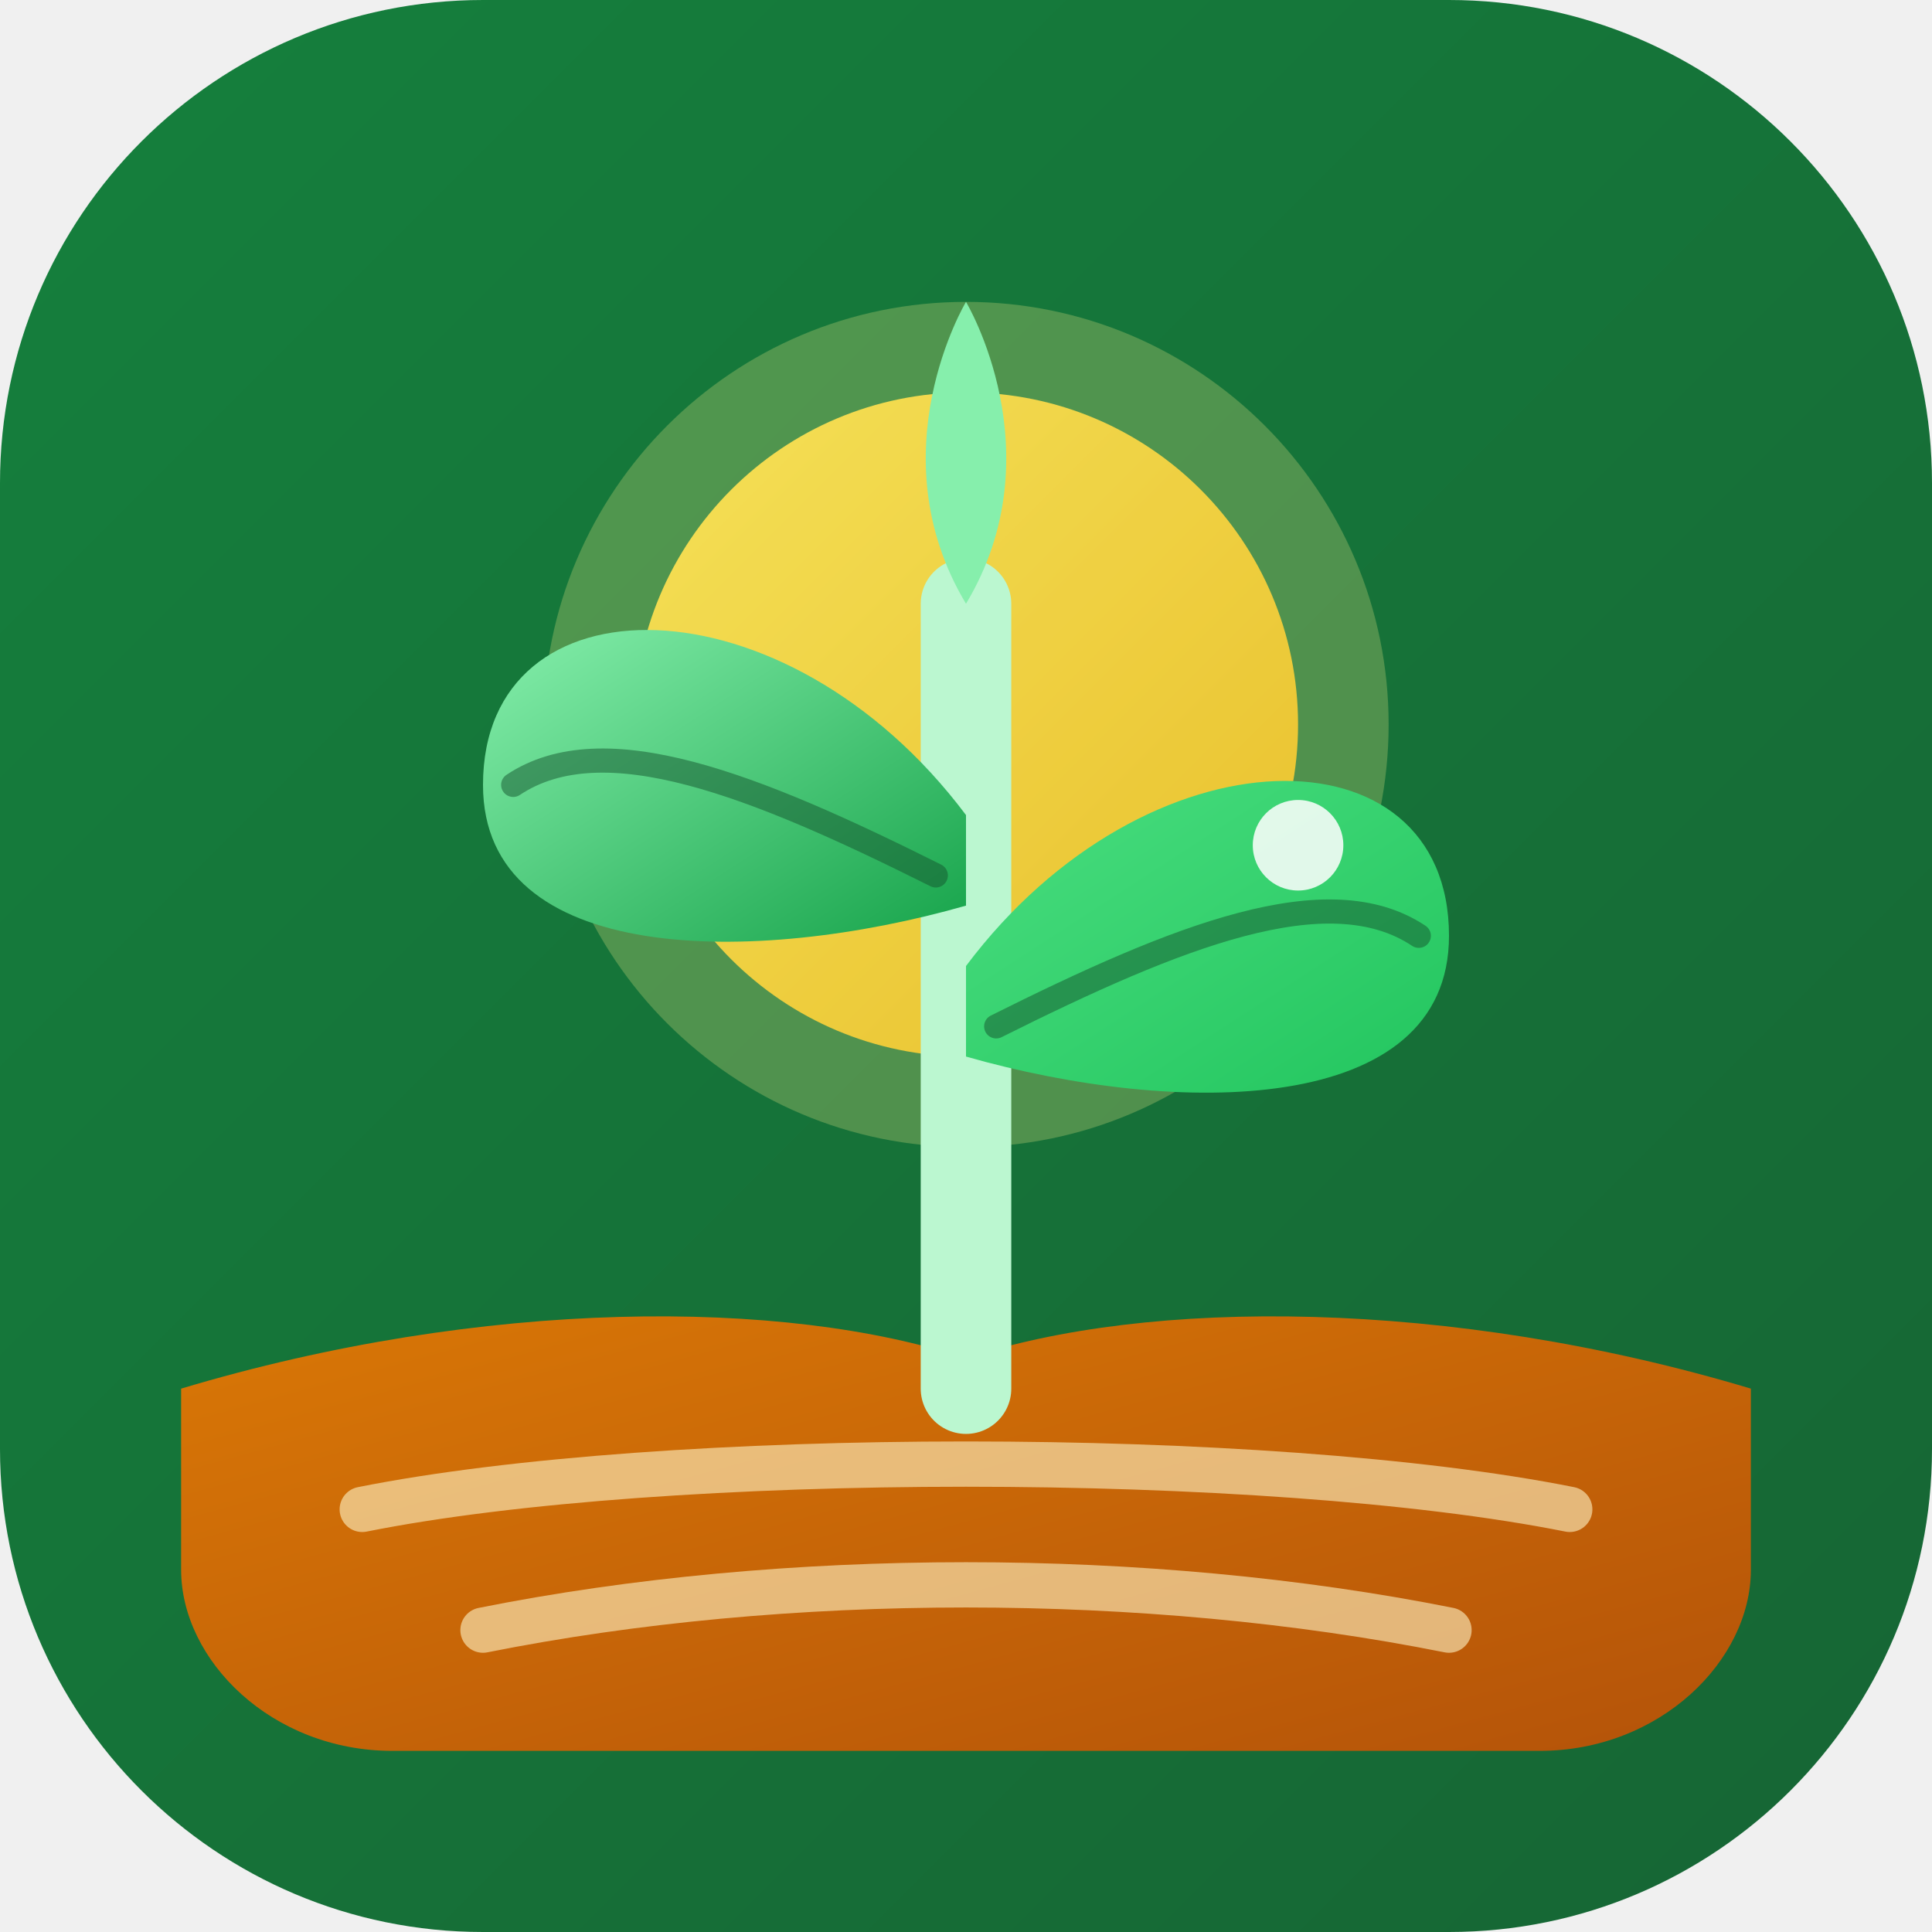
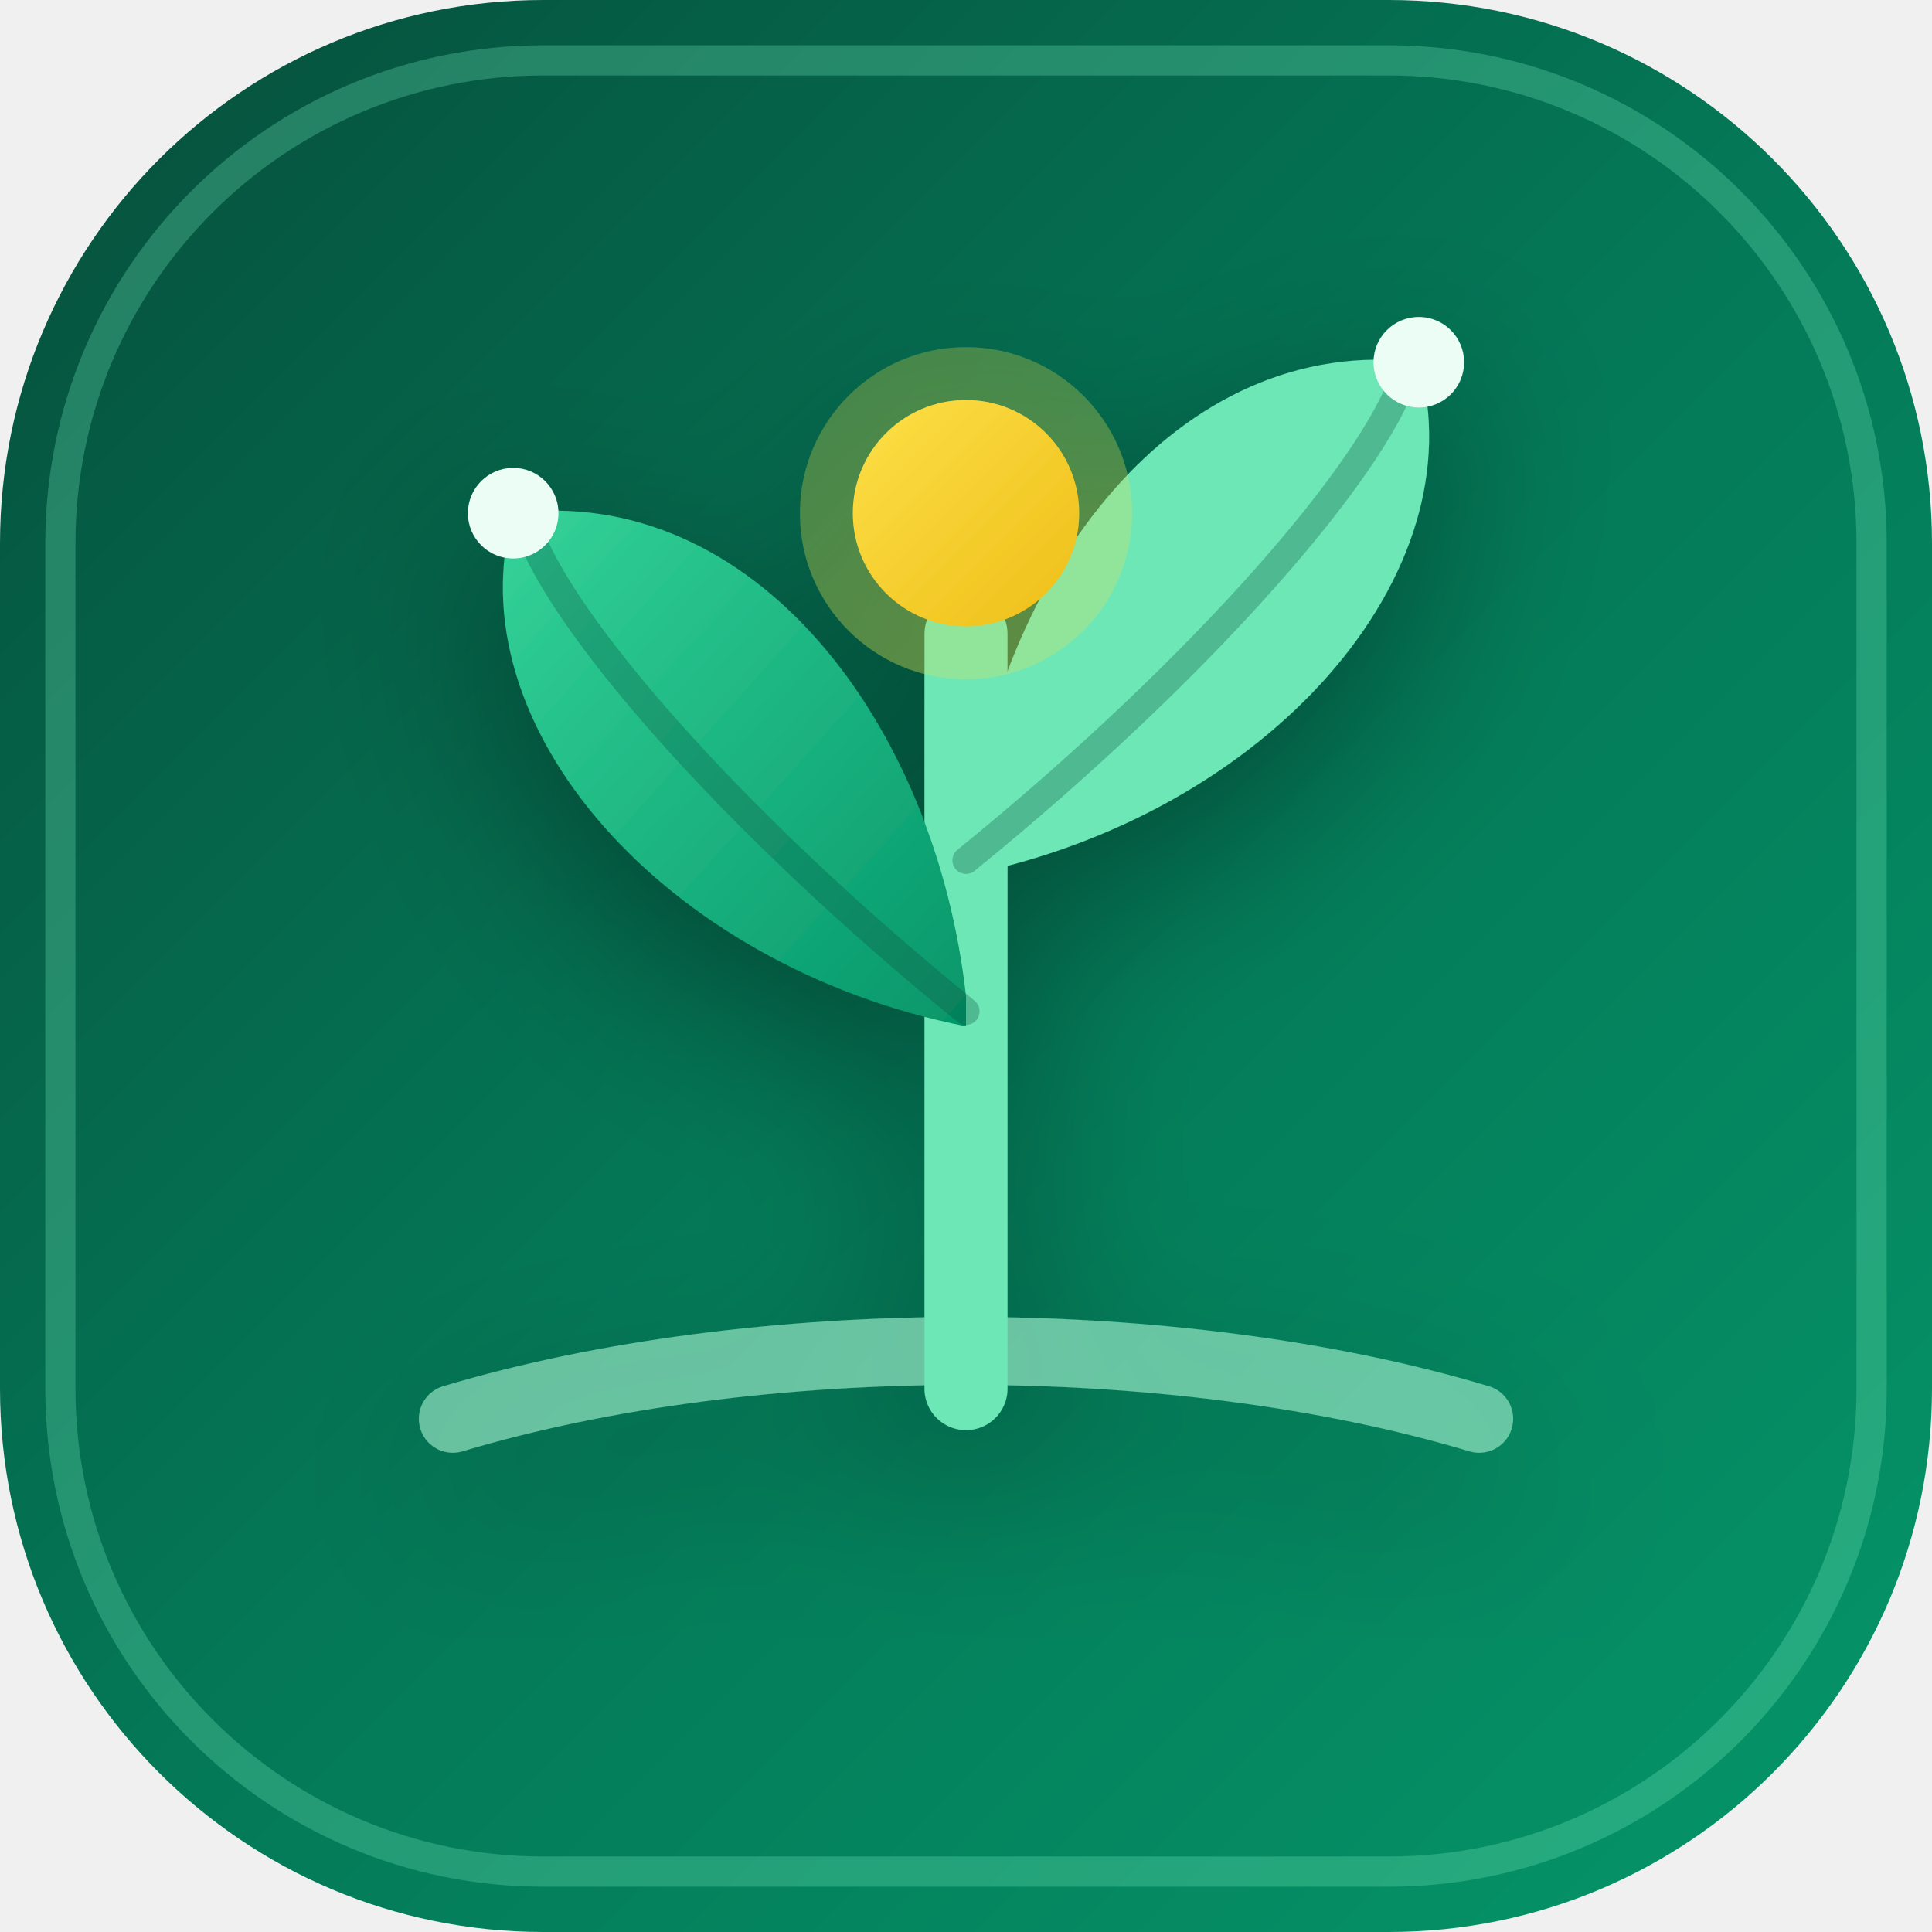
- <svg xmlns="http://www.w3.org/2000/svg" viewBox="0 0 64 64" width="64" height="64">
+ <svg xmlns="http://www.w3.org/2000/svg" viewBox="0 0 128 128" width="100%" height="100%">
  <defs>
-     <linearGradient id="skyGrad" x1="0%" y1="0%" x2="100%" y2="100%">
-       <stop offset="0%" stop-color="#15803d" />
-       <stop offset="100%" stop-color="#166534" />
+     <linearGradient id="bgGrad" x1="0%" y1="0%" x2="100%" y2="100%">
+       <stop offset="0%" stop-color="#064e3b" />
+       <stop offset="50%" stop-color="#047857" />
+       <stop offset="100%" stop-color="#059669" />
    </linearGradient>
-     <linearGradient id="sunGrad" x1="0%" y1="0%" x2="100%" y2="100%">
+     <linearGradient id="leafGradPrimary" x1="0%" y1="0%" x2="100%" y2="100%">
+       <stop offset="0%" stop-color="#34d399" />
+       <stop offset="100%" stop-color="#059669" />
+     </linearGradient>
+     <linearGradient id="goldGrad" x1="0%" y1="0%" x2="100%" y2="100%">
      <stop offset="0%" stop-color="#fde047" />
      <stop offset="100%" stop-color="#eab308" />
    </linearGradient>
-     <linearGradient id="leafGrad" x1="0%" y1="0%" x2="100%" y2="100%">
-       <stop offset="0%" stop-color="#4ade80" />
-       <stop offset="100%" stop-color="#22c55e" />
-     </linearGradient>
-     <linearGradient id="leafGrad2" x1="0%" y1="0%" x2="100%" y2="100%">
-       <stop offset="0%" stop-color="#86efac" />
-       <stop offset="100%" stop-color="#16a34a" />
-     </linearGradient>
-     <linearGradient id="soilGrad" x1="0%" y1="0%" x2="100%" y2="100%">
-       <stop offset="0%" stop-color="#d97706" />
-       <stop offset="100%" stop-color="#b45309" />
-     </linearGradient>
+     <filter id="subtleGlow" x="-20%" y="-20%" width="140%" height="140%">
+       <feDropShadow dx="0" dy="4" stdDeviation="6" flood-color="#000000" flood-opacity="0.35" />
+     </filter>
  </defs>
-   <rect width="64" height="64" rx="16" fill="url(#skyGrad)" />
-   <circle cx="32" cy="24" r="11" fill="url(#sunGrad)" opacity="0.95" />
-   <circle cx="32" cy="24" r="14" fill="#fef08a" opacity="0.25" />
-   <path d="M6 46 C16 43, 26 43, 32 45 C38 43, 48 43, 58 46 L58 52 C58 55, 55 58, 51 58 L13 58 C9 58, 6 55, 6 52 Z" fill="url(#soilGrad)" />
-   <path d="M12 50 C22 48, 42 48, 52 50" stroke="#fef3c7" stroke-width="1.5" stroke-linecap="round" fill="none" opacity="0.6" />
-   <path d="M16 54 C26 52, 38 52, 48 54" stroke="#fef3c7" stroke-width="1.5" stroke-linecap="round" fill="none" opacity="0.6" />
-   <path d="M32 46 Q32 30 32 20" stroke="#bbf7d0" stroke-width="3" stroke-linecap="round" fill="none" />
-   <path d="M32 32 C38 24, 48 24, 48 31 C48 37, 39 37, 32 35 Z" fill="url(#leafGrad)" />
-   <path d="M33 34 C39 31, 44 29, 47 31" stroke="#14532d" stroke-width="0.8" stroke-linecap="round" fill="none" opacity="0.5" />
-   <path d="M32 27 C26 19, 16 19, 16 26 C16 32, 25 32, 32 30 Z" fill="url(#leafGrad2)" />
-   <path d="M31 29 C25 26, 20 24, 17 26" stroke="#14532d" stroke-width="0.8" stroke-linecap="round" fill="none" opacity="0.5" />
-   <path d="M32 20 C29 15, 32 10, 32 10 C32 10, 35 15, 32 20 Z" fill="#86efac" />
-   <circle cx="43" cy="28" r="1.5" fill="#ffffff" opacity="0.85" />
+   <rect width="128" height="128" rx="36" fill="url(#bgGrad)" />
+   <rect x="4" y="4" width="120" height="120" rx="32" fill="none" stroke="#6ee7b7" stroke-width="2" stroke-opacity="0.3" />
+   <g filter="url(#subtleGlow)" transform="translate(12, 10)">
+     <path d="M18 84 C38 78, 66 78, 86 84" stroke="#a7f3d0" stroke-width="4.5" stroke-linecap="round" fill="none" opacity="0.6" />
+     <path d="M52 82 Q52 52 52 32" stroke="#6ee7b7" stroke-width="5.5" stroke-linecap="round" fill="none" />
+     <path d="M52 58 C32 54, 18 38, 22 24 C38 22, 50 38, 52 56 Z" fill="url(#leafGradPrimary)" />
+     <path d="M52 57 C36 44, 25 31, 23 25" stroke="#064e3b" stroke-width="1.8" stroke-linecap="round" fill="none" opacity="0.3" />
+     <path d="M52 48 C72 44, 86 28, 82 14 C66 12, 54 28, 52 46 Z" fill="#6ee7b7" />
+     <path d="M52 47 C68 34, 79 21, 81 15" stroke="#064e3b" stroke-width="1.8" stroke-linecap="round" fill="none" opacity="0.3" />
+     <circle cx="52" cy="24" r="7.5" fill="url(#goldGrad)" />
+     <circle cx="52" cy="24" r="11" fill="#fde047" opacity="0.25" />
+     <circle cx="22" cy="24" r="3" fill="#ecfdf5" />
+     <circle cx="82" cy="14" r="3" fill="#ecfdf5" />
+   </g>
</svg>
